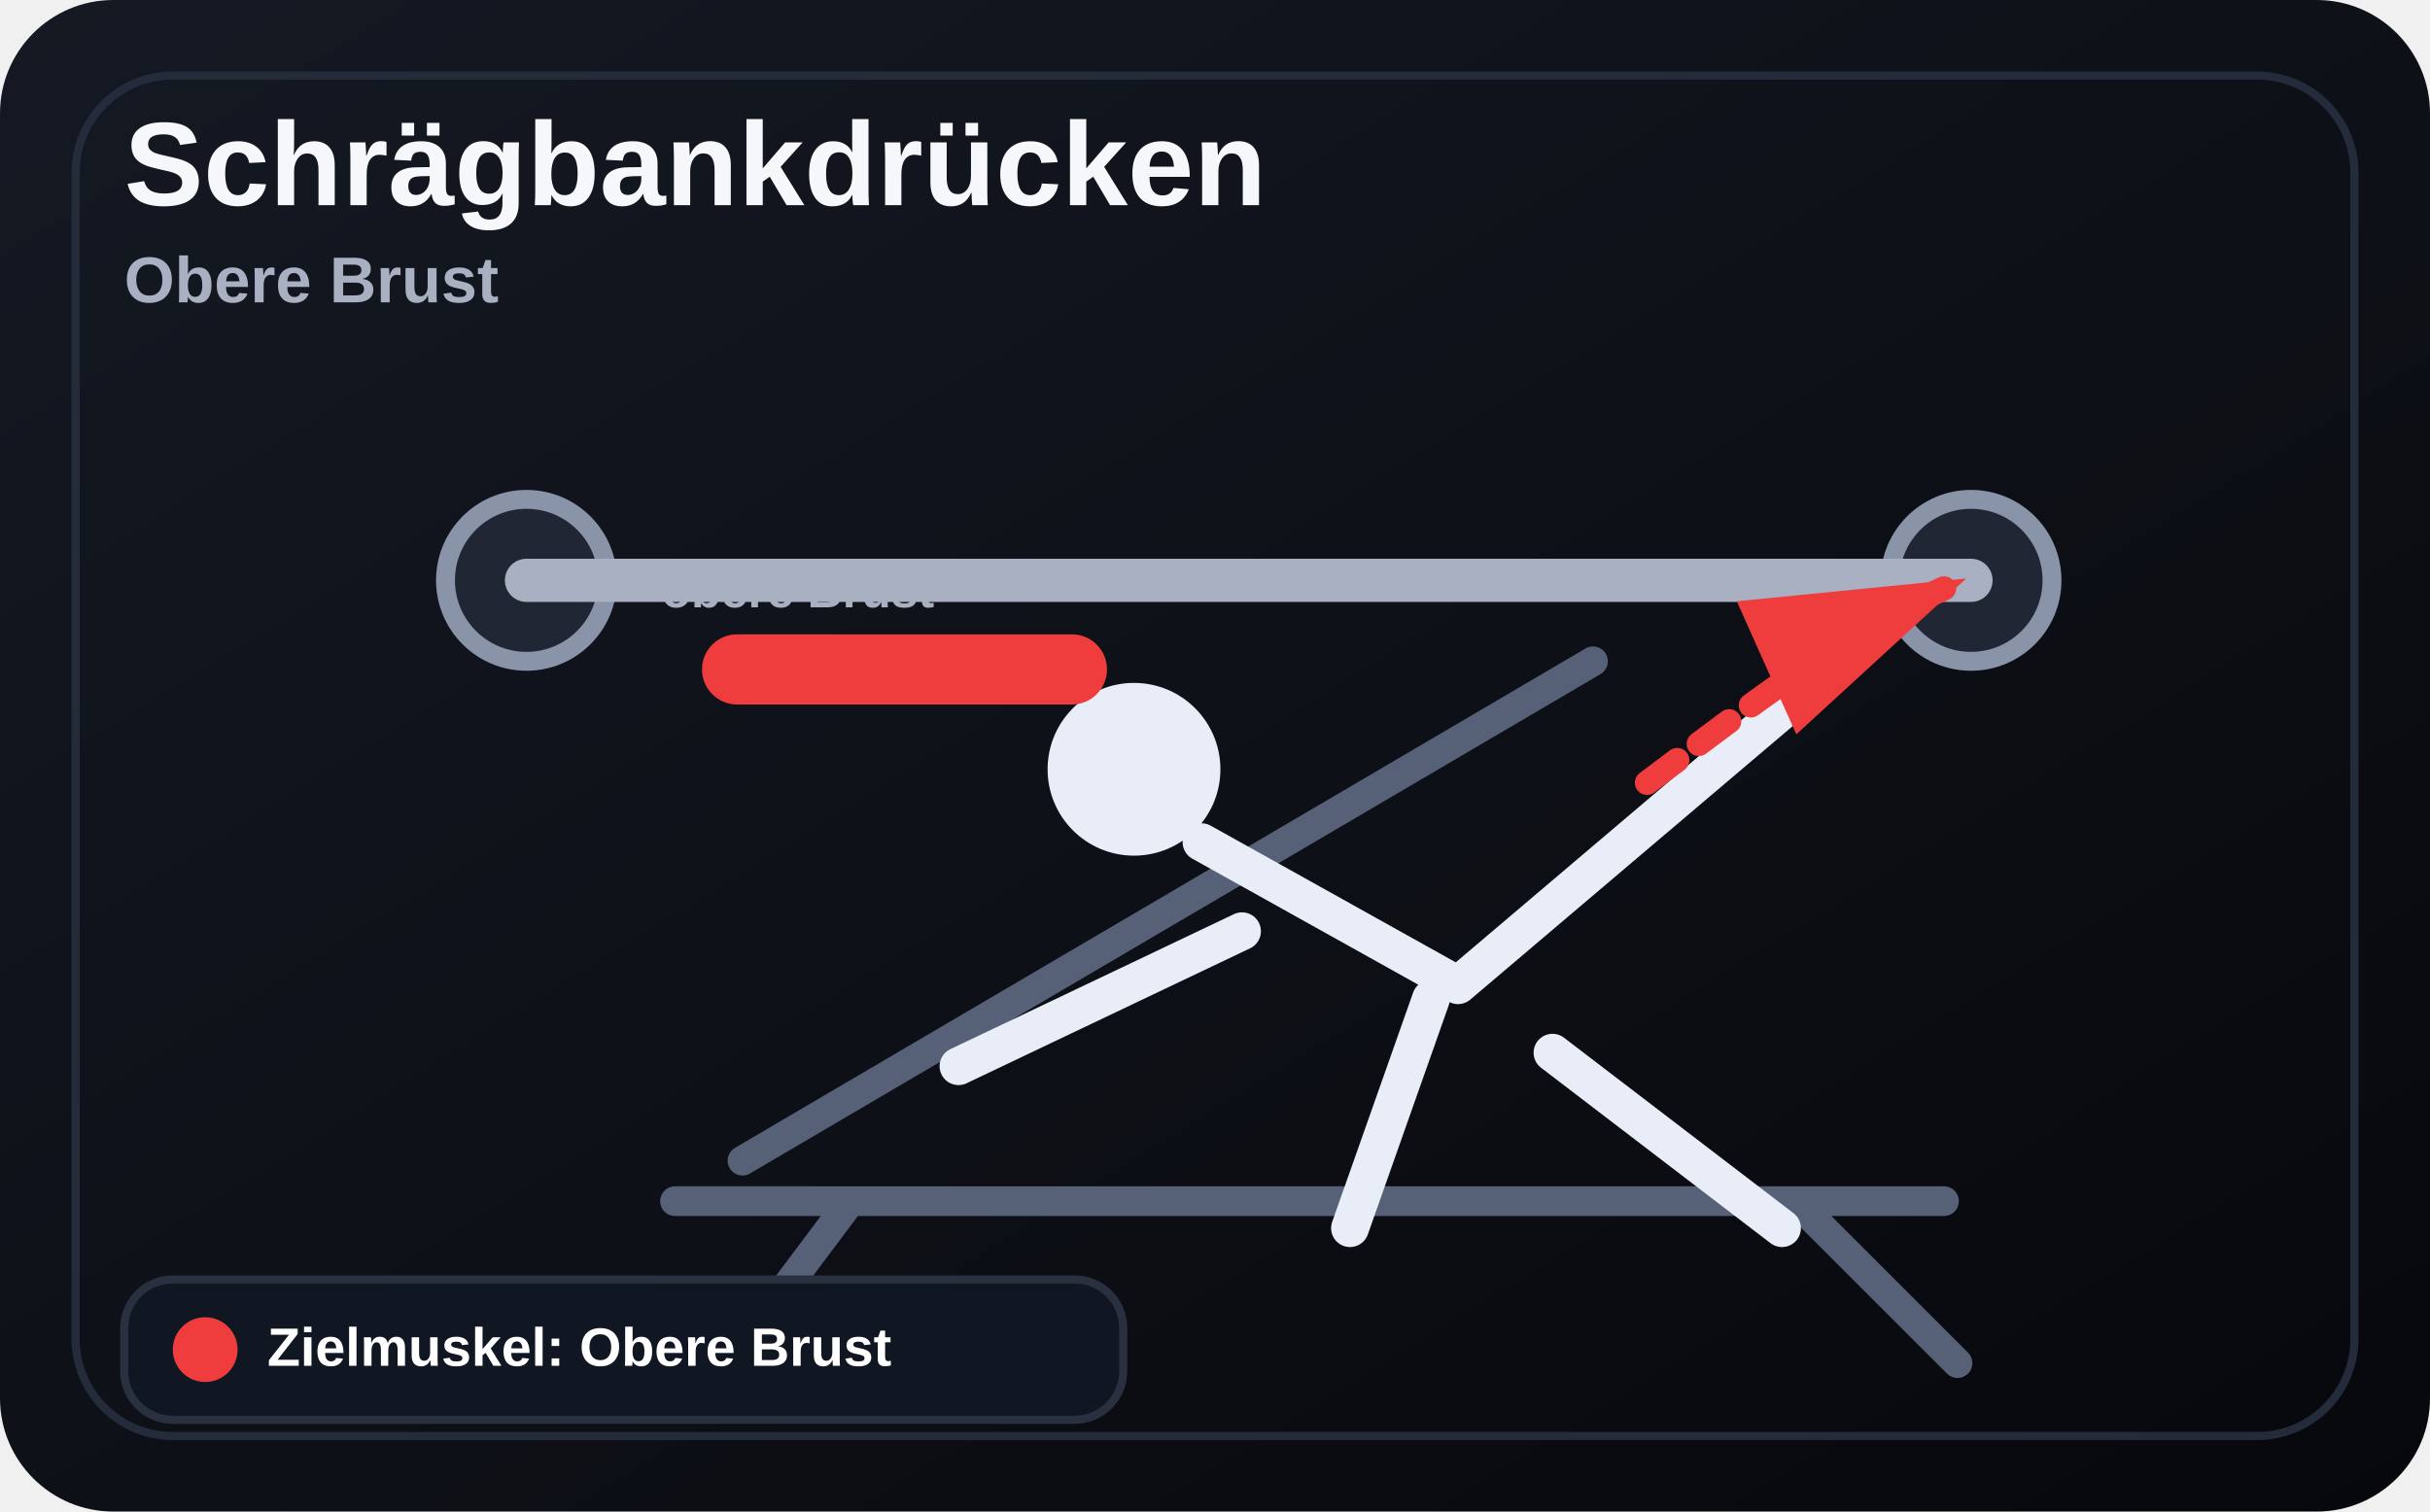
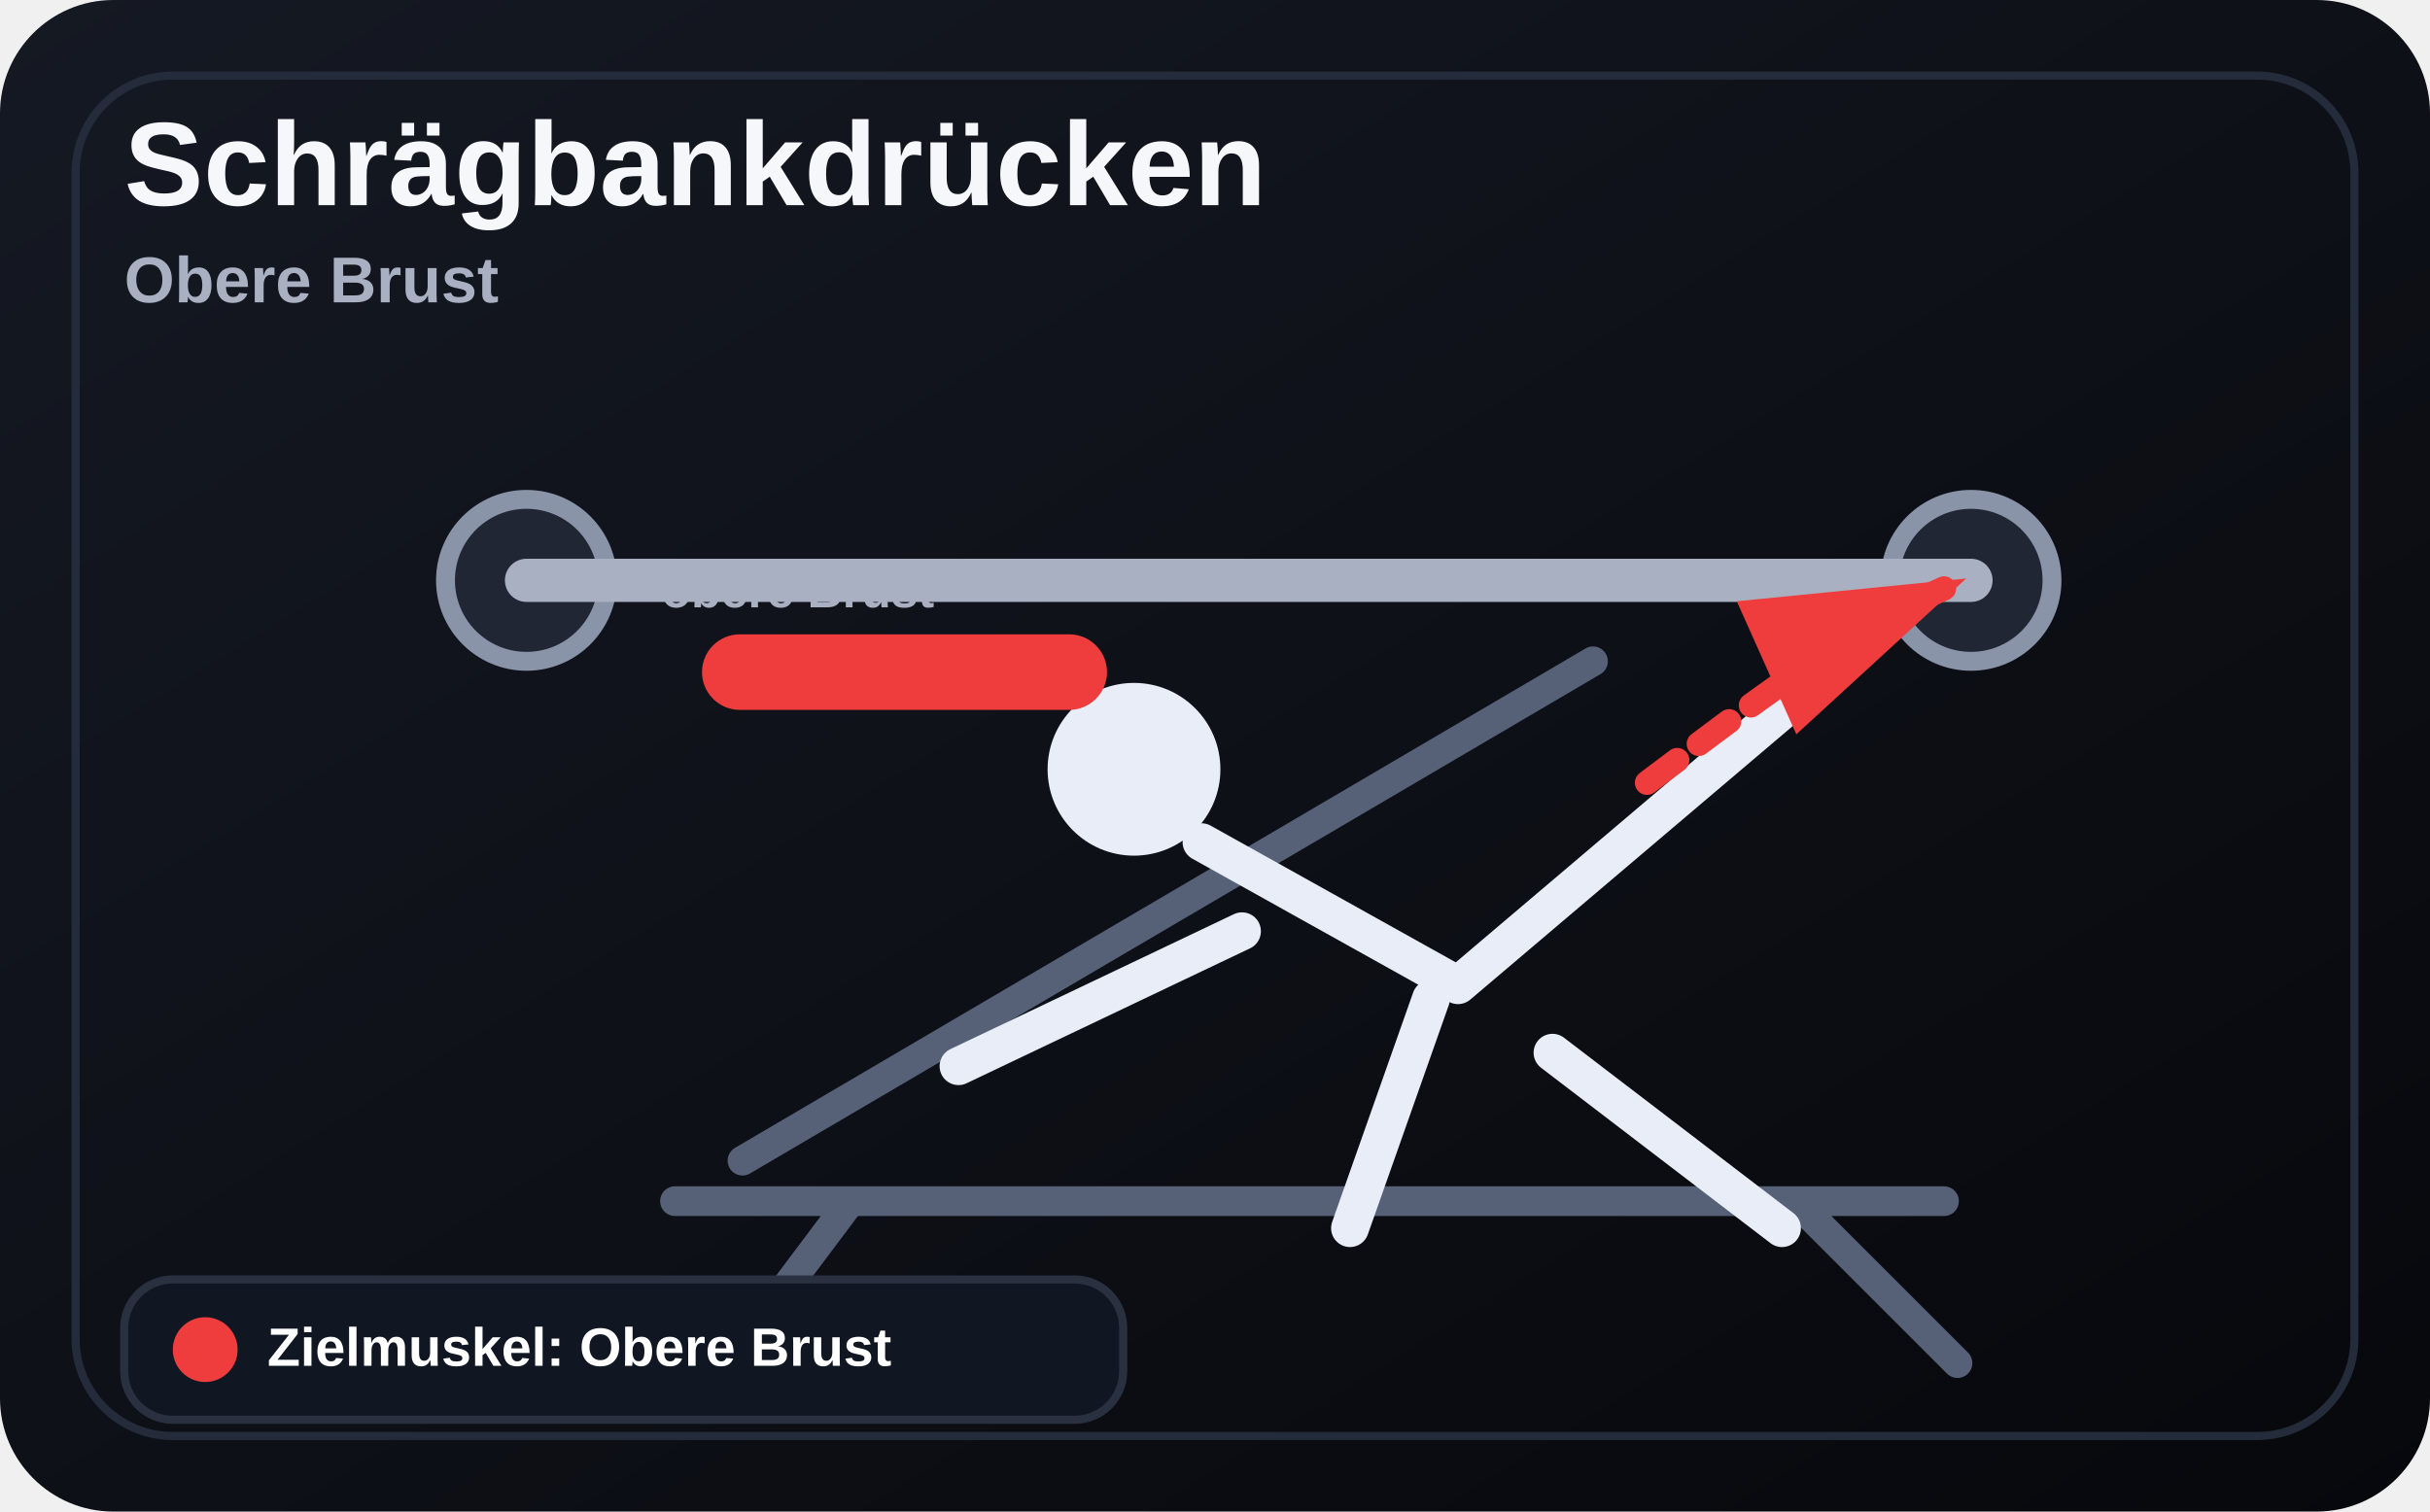
<svg xmlns="http://www.w3.org/2000/svg" viewBox="0 0 900 560">
  <defs>
    <linearGradient id="bg" x1="0" y1="0" x2="1" y2="1">
      <stop offset="0%" stop-color="#151923" />
      <stop offset="100%" stop-color="#07080c" />
    </linearGradient>
-     <style>
-       .title{font:900 44px Arial,sans-serif;fill:#f5f7fb}
-       .sub{font:700 24px Arial,sans-serif;fill:#a8b0c1}
-       .label{font:900 20px Arial,sans-serif;fill:#fff}
-       .note{font:800 18px Arial,sans-serif;fill:#a8b0c1}
-       .machine{fill:none;stroke:#3a4356;stroke-width:18;stroke-linecap:round;stroke-linejoin:round}
-       .machine2{fill:none;stroke:#566178;stroke-width:11;stroke-linecap:round;stroke-linejoin:round}
-       .person{fill:none;stroke:#e9edf7;stroke-width:14;stroke-linecap:round;stroke-linejoin:round}
-       .thin{fill:none;stroke:#e9edf7;stroke-width:9;stroke-linecap:round;stroke-linejoin:round}
-       .personFill{fill:#e9edf7}
-       .bar{stroke:#a8b0c1;stroke-width:16;stroke-linecap:round;fill:none}
-       .seat{fill:#232a3a;stroke:#6a7488;stroke-width:8}
-       .plate{fill:#202634;stroke:#8a94a8;stroke-width:7}
-       .arrow{fill:none;stroke:#ef3d3d;stroke-width:9;stroke-linecap:round;stroke-linejoin:round;stroke-dasharray:14 10;marker-end:url(#arrowhead)}
-       .highlight{fill:#ef3d3d}
-     </style>
+     <style>.title{font:900 44px Arial,sans-serif;fill:#f5f7fb}.sub{font:700 24px Arial,sans-serif;fill:#a8b0c1}.label{font:900 20px Arial,sans-serif;fill:#fff}.small{font:800 18px Arial,sans-serif;fill:#a8b0c1}.machine{fill:none;stroke:#3a4356;stroke-width:18;stroke-linecap:round;stroke-linejoin:round}.machine2{fill:none;stroke:#566178;stroke-width:11;stroke-linecap:round;stroke-linejoin:round}.person{fill:none;stroke:#e9edf7;stroke-width:14;stroke-linecap:round;stroke-linejoin:round}.personFill{fill:#e9edf7}.bar{stroke:#a8b0c1;stroke-width:16;stroke-linecap:round;fill:none}.seat{fill:#232a3a;stroke:#6a7488;stroke-width:8}.plate{fill:#202634;stroke:#8a94a8;stroke-width:7}.arrow{fill:none;stroke:#ef3d3d;stroke-width:9;stroke-linecap:round;stroke-linejoin:round;stroke-dasharray:14 10;marker-end:url(#arrowhead)}.highlight{fill:#ef3d3d}</style>
    <marker id="arrowhead" markerWidth="10" markerHeight="10" refX="8" refY="3" orient="auto">
      <path d="M0,0 L0,6 L9,3 z" fill="#ef3d3d" />
    </marker>
  </defs>
  <rect width="900" height="560" rx="42" fill="url(#bg)" />
  <rect x="28" y="28" width="844" height="504" rx="36" fill="none" stroke="#242b3a" stroke-width="3" />
  <text x="46" y="76" class="title">Schrägbankdrücken</text>
  <text x="46" y="112" class="sub">Obere Brust</text>
-   <path class="machine2" d="M275 430L590 245M250 445H720M315 445L270 505M665 445L725 505" />
-   <circle class="plate" cx="730" cy="215" r="30" />
-   <circle class="plate" cx="195" cy="215" r="30" />
-   <path class="bar" d="M195 215H730" />
-   <circle class="personFill" cx="420" cy="285" r="32" />
-   <path class="person" d="M445 312L540 365L705 225M460 345L355 395M530 370L500 455M575 390L660 455" />
-   <path class="arrow" d="M610 290C650 260 682 235 720 218" />
-   <rect class="highlight" x="260" y="235" width="150" height="26" rx="13" />
-   <text x="245" y="225" class="note">obere Brust</text>
+   <path d="M275 430L590 245M250 445H720M315 445L270 505M665 445L725 505" class="machine2" />
+   <circle cx="730" cy="215" r="30" class="plate" />
+   <circle cx="195" cy="215" r="30" class="plate" />
+   <path d="M195 215H730" class="bar" />
+   <circle cx="420" cy="285" r="32" class="personFill" />
+   <path d="M445 312L540 365L705 225M460 345L355 395M530 370L500 455M575 390L660 455" class="person" />
+   <path d="M610 290C650 260 682 235 720 218" class="arrow" />
+   <rect x="260" y="235" width="150" height="28" rx="14" class="highlight" />
+   <text x="245" y="225" class="small">obere Brust</text>
  <rect x="46" y="474" width="370" height="52" rx="18" fill="#111722" stroke="#293040" stroke-width="3" />
  <circle cx="76" cy="500" r="12" fill="#ef3d3d" />
  <text x="99" y="506" class="label">Zielmuskel: Obere Brust</text>
</svg>
